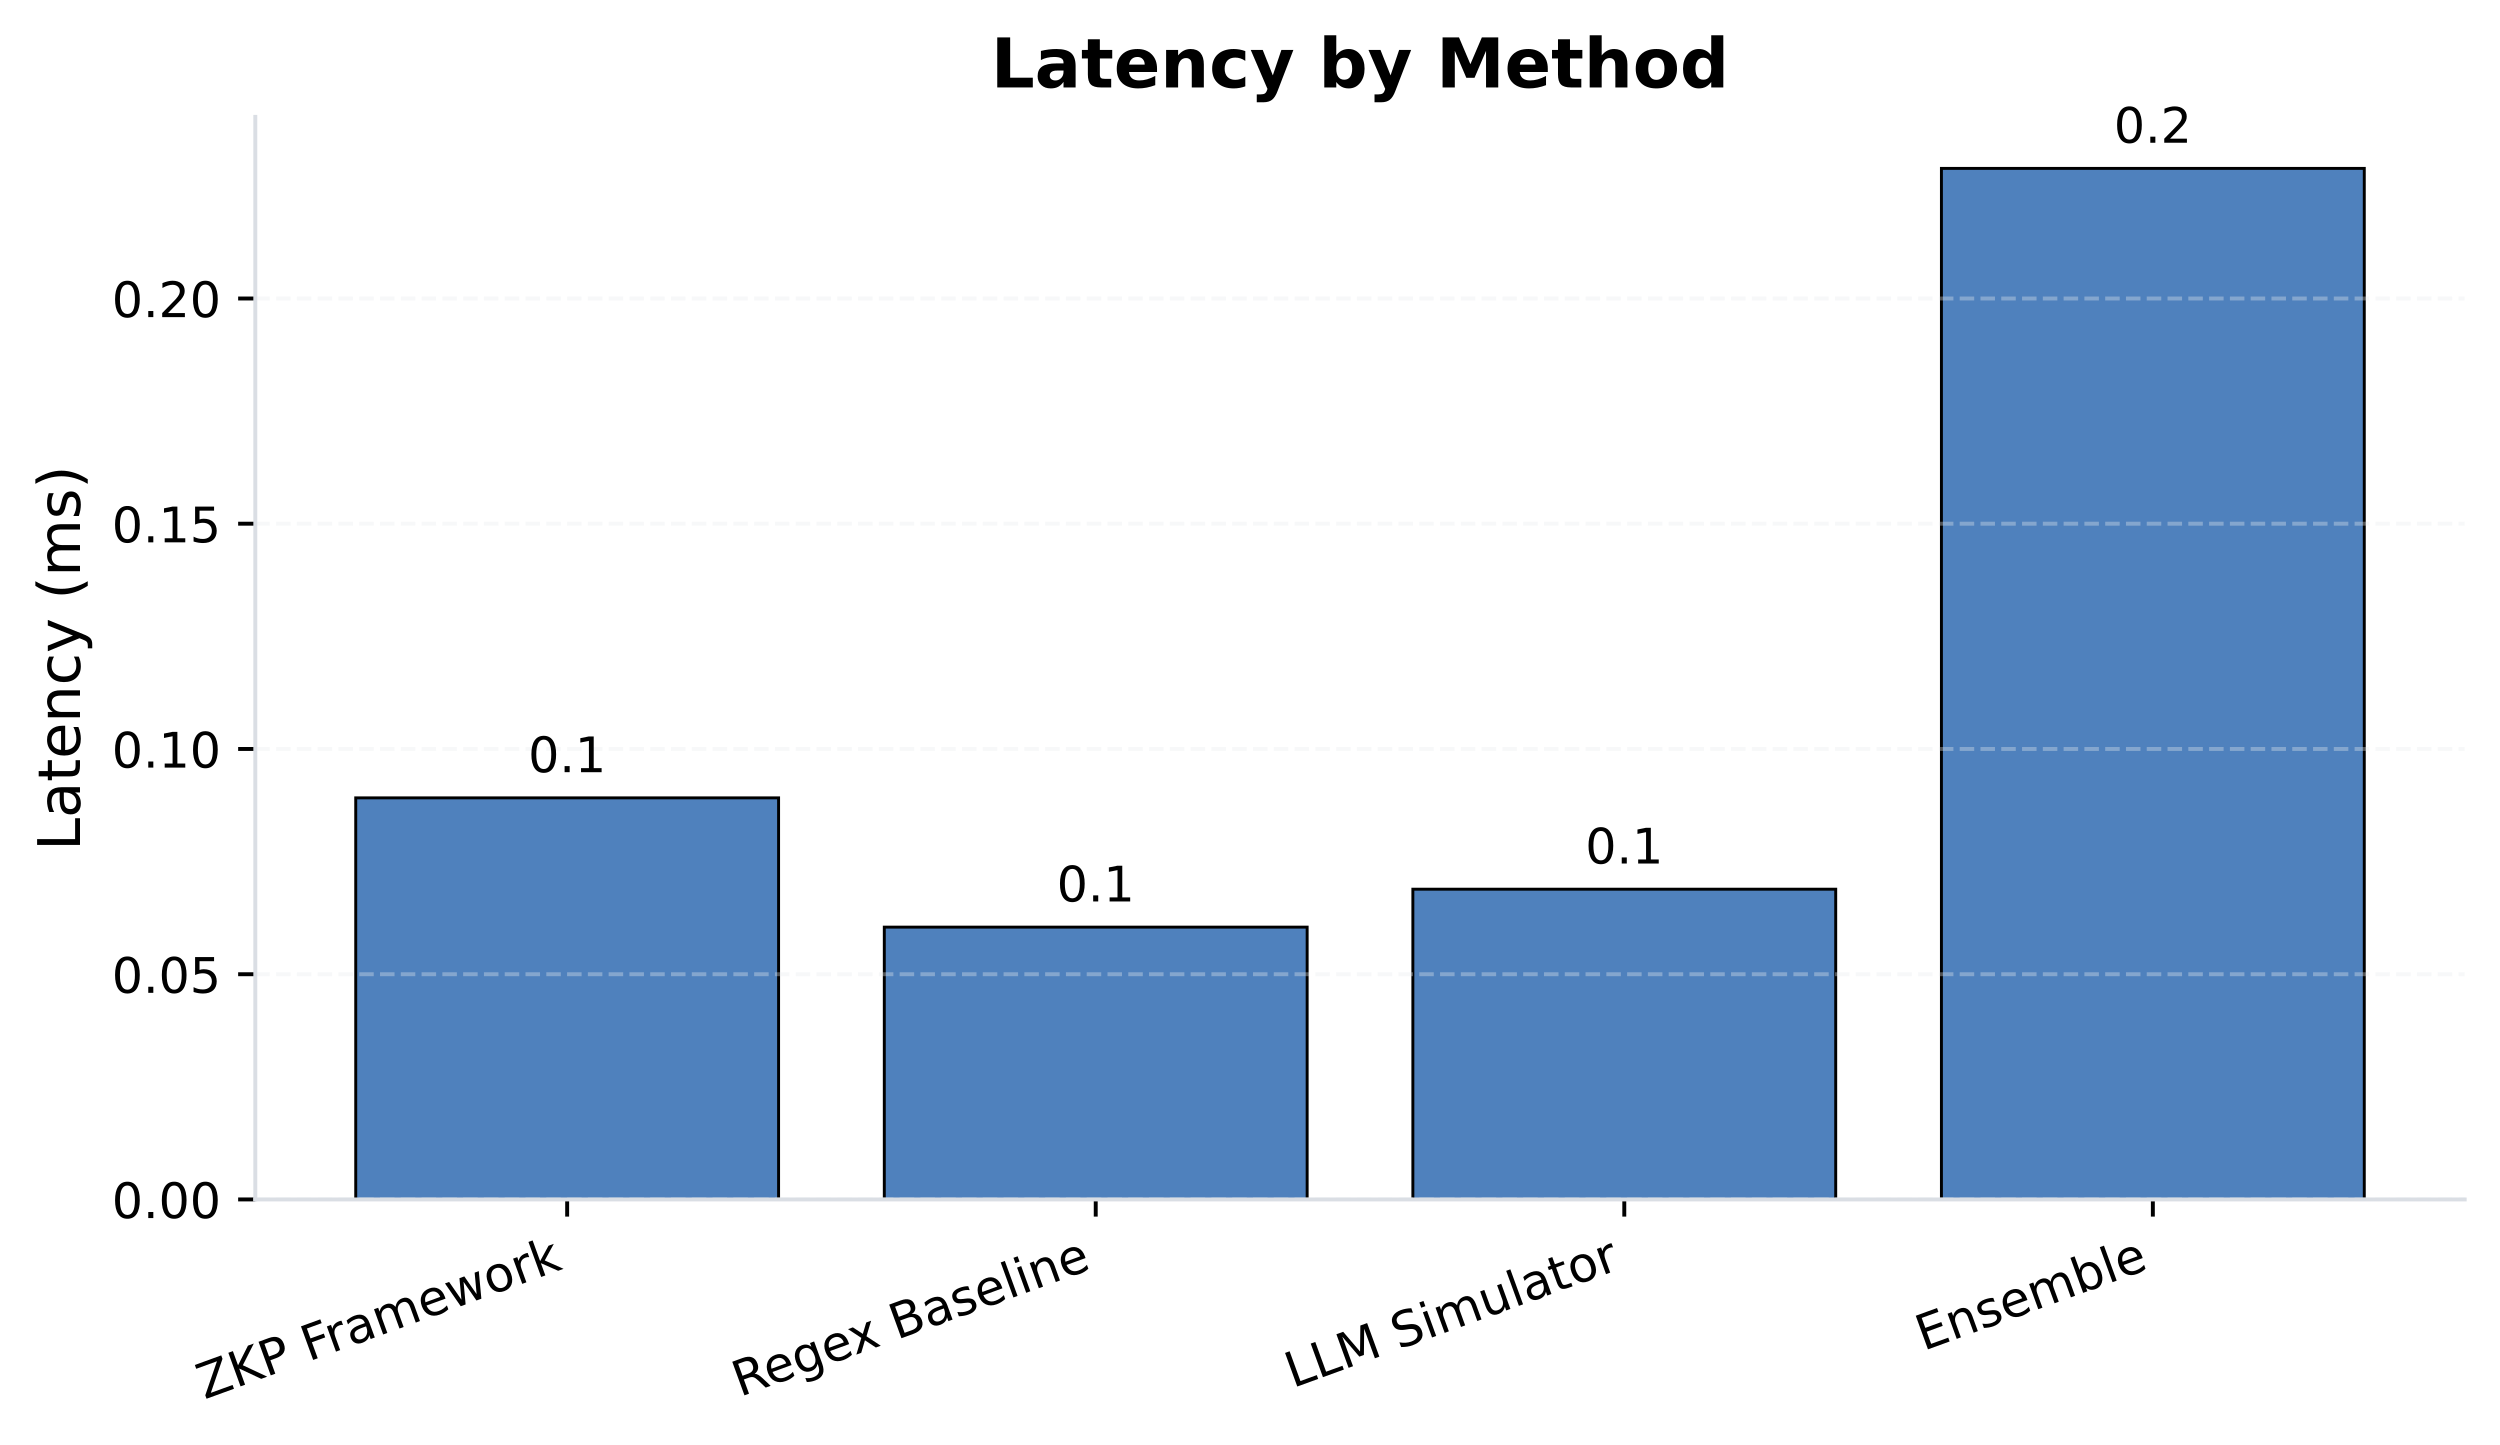
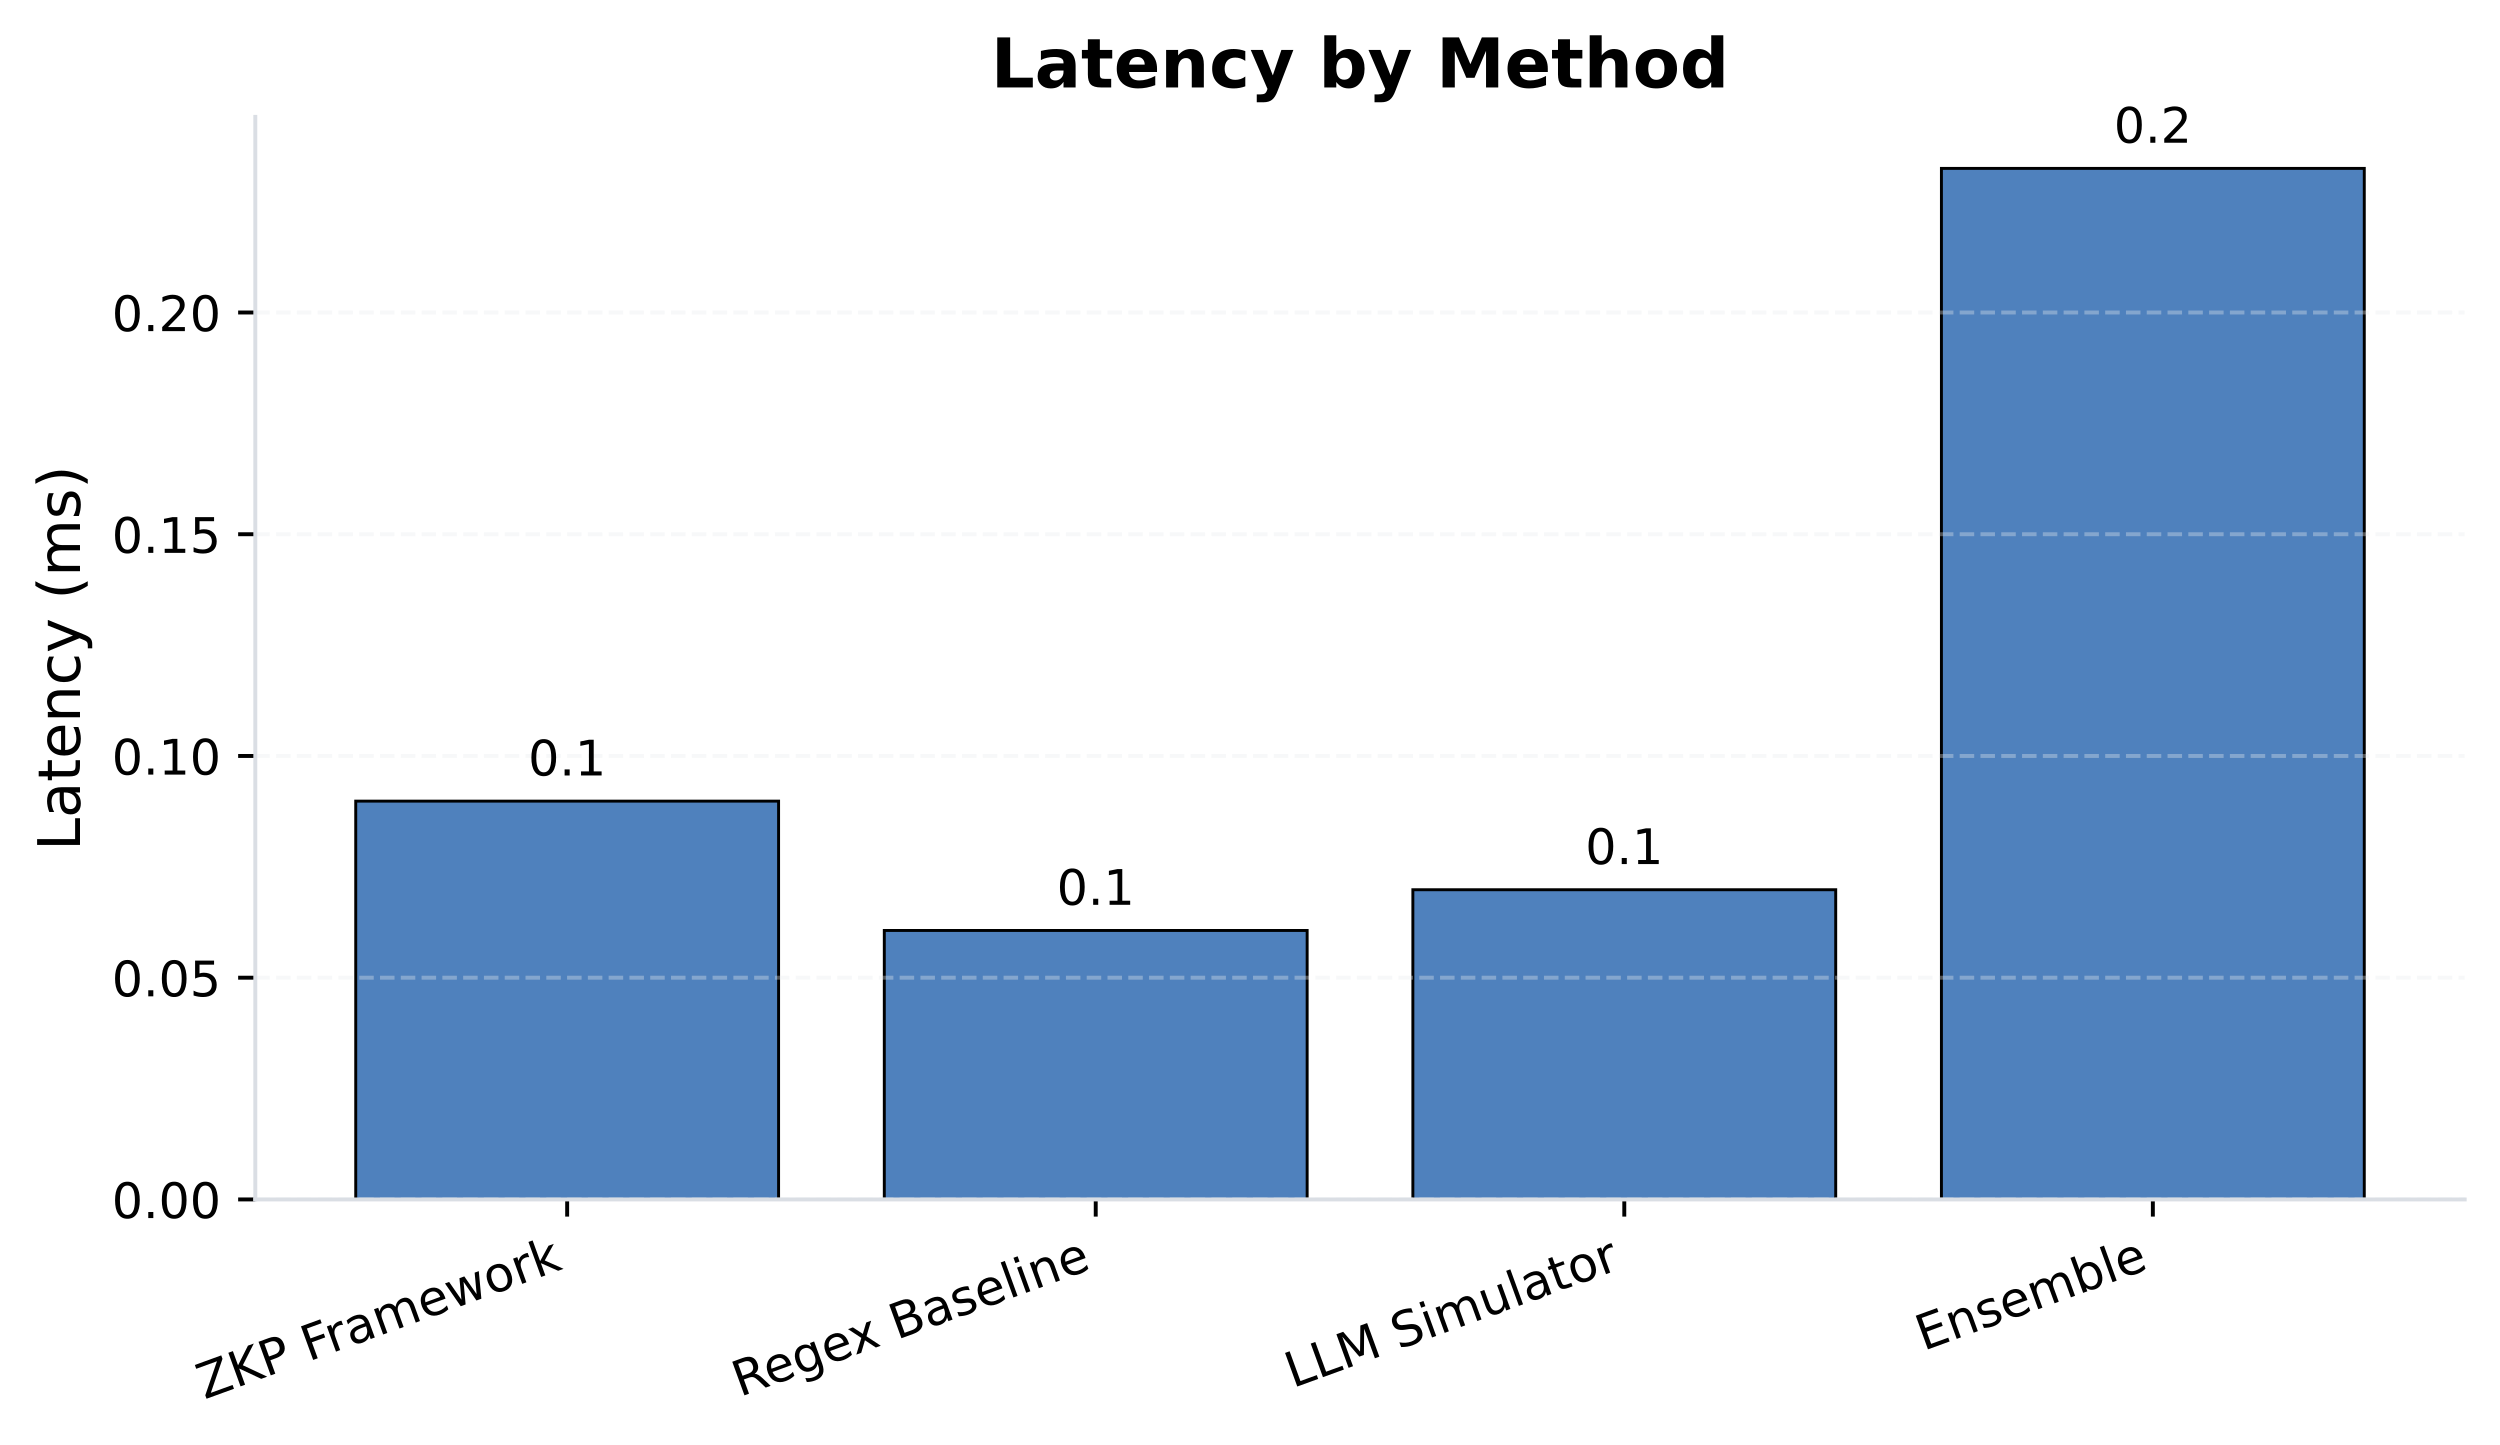
<svg xmlns="http://www.w3.org/2000/svg" xmlns:xlink="http://www.w3.org/1999/xlink" width="509.979pt" height="294.641pt" viewBox="0 0 509.979 294.641" version="1.1">
  <defs>
    <style type="text/css">*{stroke-linejoin: round; stroke-linecap: butt}</style>
  </defs>
  <g id="figure_1">
    <g id="patch_1">
      <path d="M 0 294.641  L 509.979 294.641  L 509.979 0  L 0 0  L 0 294.641  z " style="fill: none" />
    </g>
    <g id="axes_1">
      <g id="patch_2">
        <path d="M 52.079 244.678  L 502.779 244.678  L 502.779 23.838  L 52.079 23.838  L 52.079 244.678  z " style="fill: none" />
      </g>
      <g id="patch_3">
-         <path d="M 72.566 244.678  L 158.824 244.678  L 158.824 162.753  L 72.566 162.753  z " clip-path="url(#p7e632e2253)" style="fill: #4f81bd; stroke: #000000; stroke-width: 0.6; stroke-linejoin: miter" />
+         <path d="M 72.566 244.678  L 158.824 244.678  L 158.824 163.428  L 72.566 163.428  z " clip-path="url(#pdc994b77bd)" style="fill: #4f81bd; stroke: #000000; stroke-width: 0.6; stroke-linejoin: miter" />
      </g>
      <g id="patch_4">
-         <path d="M 180.389 244.678  L 266.647 244.678  L 266.647 189.123  L 180.389 189.123  z " clip-path="url(#p7e632e2253)" style="fill: #4f81bd; stroke: #000000; stroke-width: 0.6; stroke-linejoin: miter" />
+         <path d="M 180.389 244.678  L 266.647 244.678  L 266.647 189.81  L 180.389 189.81  z " clip-path="url(#pdc994b77bd)" style="fill: #4f81bd; stroke: #000000; stroke-width: 0.6; stroke-linejoin: miter" />
      </g>
      <g id="patch_5">
-         <path d="M 288.212 244.678  L 374.47 244.678  L 374.47 181.385  L 288.212 181.385  z " clip-path="url(#p7e632e2253)" style="fill: #4f81bd; stroke: #000000; stroke-width: 0.6; stroke-linejoin: miter" />
+         <path d="M 288.212 244.678  L 374.47 244.678  L 374.47 181.498  L 288.212 181.498  z " clip-path="url(#pdc994b77bd)" style="fill: #4f81bd; stroke: #000000; stroke-width: 0.6; stroke-linejoin: miter" />
      </g>
      <g id="patch_6">
-         <path d="M 396.035 244.678  L 482.293 244.678  L 482.293 34.354  L 396.035 34.354  z " clip-path="url(#p7e632e2253)" style="fill: #4f81bd; stroke: #000000; stroke-width: 0.6; stroke-linejoin: miter" />
+         <path d="M 396.035 244.678  L 482.293 244.678  L 482.293 34.354  L 396.035 34.354  z " clip-path="url(#pdc994b77bd)" style="fill: #4f81bd; stroke: #000000; stroke-width: 0.6; stroke-linejoin: miter" />
      </g>
      <g id="matplotlib.axis_1">
        <g id="xtick_1">
          <g id="line2d_1">
            <defs>
-               <path id="m38139975a9" d="M 0 0  L 0 3.5  " style="stroke: #000000; stroke-width: 0.8" />
+               <path id="m40227457b3" d="M 0 0  L 0 3.5  " style="stroke: #000000; stroke-width: 0.8" />
            </defs>
            <g>
-               <use xlink:href="#m38139975a9" x="115.695" y="244.678" style="stroke: #000000; stroke-width: 0.8" />
+               <use xlink:href="#m40227457b3" x="115.695" y="244.678" style="stroke: #000000; stroke-width: 0.8" />
            </g>
          </g>
          <g id="text_1">
            <g transform="translate(41.71257 285.4866) rotate(-20) scale(0.1 -0.1)">
              <defs>
                <path id="DejaVuSans-5a" d="M 359 4666  L 4025 4666  L 4025 4184  L 1075 531  L 4097 531  L 4097 0  L 288 0  L 288 481  L 3238 4134  L 359 4134  L 359 4666  z " transform="scale(0.015625)" />
                <path id="DejaVuSans-4b" d="M 628 4666  L 1259 4666  L 1259 2694  L 3353 4666  L 4166 4666  L 1850 2491  L 4331 0  L 3500 0  L 1259 2247  L 1259 0  L 628 0  L 628 4666  z " transform="scale(0.015625)" />
                <path id="DejaVuSans-50" d="M 1259 4147  L 1259 2394  L 2053 2394  Q 2494 2394 2734 2622  Q 2975 2850 2975 3272  Q 2975 3691 2734 3919  Q 2494 4147 2053 4147  L 1259 4147  z M 628 4666  L 2053 4666  Q 2838 4666 3239 4311  Q 3641 3956 3641 3272  Q 3641 2581 3239 2228  Q 2838 1875 2053 1875  L 1259 1875  L 1259 0  L 628 0  L 628 4666  z " transform="scale(0.015625)" />
                <path id="DejaVuSans-20" transform="scale(0.015625)" />
                <path id="DejaVuSans-46" d="M 628 4666  L 3309 4666  L 3309 4134  L 1259 4134  L 1259 2759  L 3109 2759  L 3109 2228  L 1259 2228  L 1259 0  L 628 0  L 628 4666  z " transform="scale(0.015625)" />
                <path id="DejaVuSans-72" d="M 2631 2963  Q 2534 3019 2420 3045  Q 2306 3072 2169 3072  Q 1681 3072 1420 2755  Q 1159 2438 1159 1844  L 1159 0  L 581 0  L 581 3500  L 1159 3500  L 1159 2956  Q 1341 3275 1631 3429  Q 1922 3584 2338 3584  Q 2397 3584 2469 3576  Q 2541 3569 2628 3553  L 2631 2963  z " transform="scale(0.015625)" />
                <path id="DejaVuSans-61" d="M 2194 1759  Q 1497 1759 1228 1600  Q 959 1441 959 1056  Q 959 750 1161 570  Q 1363 391 1709 391  Q 2188 391 2477 730  Q 2766 1069 2766 1631  L 2766 1759  L 2194 1759  z M 3341 1997  L 3341 0  L 2766 0  L 2766 531  Q 2569 213 2275 61  Q 1981 -91 1556 -91  Q 1019 -91 701 211  Q 384 513 384 1019  Q 384 1609 779 1909  Q 1175 2209 1959 2209  L 2766 2209  L 2766 2266  Q 2766 2663 2505 2880  Q 2244 3097 1772 3097  Q 1472 3097 1187 3025  Q 903 2953 641 2809  L 641 3341  Q 956 3463 1253 3523  Q 1550 3584 1831 3584  Q 2591 3584 2966 3190  Q 3341 2797 3341 1997  z " transform="scale(0.015625)" />
                <path id="DejaVuSans-6d" d="M 3328 2828  Q 3544 3216 3844 3400  Q 4144 3584 4550 3584  Q 5097 3584 5394 3201  Q 5691 2819 5691 2113  L 5691 0  L 5113 0  L 5113 2094  Q 5113 2597 4934 2840  Q 4756 3084 4391 3084  Q 3944 3084 3684 2787  Q 3425 2491 3425 1978  L 3425 0  L 2847 0  L 2847 2094  Q 2847 2600 2669 2842  Q 2491 3084 2119 3084  Q 1678 3084 1418 2786  Q 1159 2488 1159 1978  L 1159 0  L 581 0  L 581 3500  L 1159 3500  L 1159 2956  Q 1356 3278 1631 3431  Q 1906 3584 2284 3584  Q 2666 3584 2933 3390  Q 3200 3197 3328 2828  z " transform="scale(0.015625)" />
                <path id="DejaVuSans-65" d="M 3597 1894  L 3597 1613  L 953 1613  Q 991 1019 1311 708  Q 1631 397 2203 397  Q 2534 397 2845 478  Q 3156 559 3463 722  L 3463 178  Q 3153 47 2828 -22  Q 2503 -91 2169 -91  Q 1331 -91 842 396  Q 353 884 353 1716  Q 353 2575 817 3079  Q 1281 3584 2069 3584  Q 2775 3584 3186 3129  Q 3597 2675 3597 1894  z M 3022 2063  Q 3016 2534 2758 2815  Q 2500 3097 2075 3097  Q 1594 3097 1305 2825  Q 1016 2553 972 2059  L 3022 2063  z " transform="scale(0.015625)" />
                <path id="DejaVuSans-77" d="M 269 3500  L 844 3500  L 1563 769  L 2278 3500  L 2956 3500  L 3675 769  L 4391 3500  L 4966 3500  L 4050 0  L 3372 0  L 2619 2869  L 1863 0  L 1184 0  L 269 3500  z " transform="scale(0.015625)" />
                <path id="DejaVuSans-6f" d="M 1959 3097  Q 1497 3097 1228 2736  Q 959 2375 959 1747  Q 959 1119 1226 758  Q 1494 397 1959 397  Q 2419 397 2687 759  Q 2956 1122 2956 1747  Q 2956 2369 2687 2733  Q 2419 3097 1959 3097  z M 1959 3584  Q 2709 3584 3137 3096  Q 3566 2609 3566 1747  Q 3566 888 3137 398  Q 2709 -91 1959 -91  Q 1206 -91 779 398  Q 353 888 353 1747  Q 353 2609 779 3096  Q 1206 3584 1959 3584  z " transform="scale(0.015625)" />
                <path id="DejaVuSans-6b" d="M 581 4863  L 1159 4863  L 1159 1991  L 2875 3500  L 3609 3500  L 1753 1863  L 3688 0  L 2938 0  L 1159 1709  L 1159 0  L 581 0  L 581 4863  z " transform="scale(0.015625)" />
              </defs>
              <use xlink:href="#DejaVuSans-5a" />
              <use xlink:href="#DejaVuSans-4b" transform="translate(68.50586 0)" />
              <use xlink:href="#DejaVuSans-50" transform="translate(134.082 0)" />
              <use xlink:href="#DejaVuSans-20" transform="translate(194.3848 0)" />
              <use xlink:href="#DejaVuSans-46" transform="translate(226.1719 0)" />
              <use xlink:href="#DejaVuSans-72" transform="translate(276.4414 0)" />
              <use xlink:href="#DejaVuSans-61" transform="translate(317.5547 0)" />
              <use xlink:href="#DejaVuSans-6d" transform="translate(378.834 0)" />
              <use xlink:href="#DejaVuSans-65" transform="translate(476.2461 0)" />
              <use xlink:href="#DejaVuSans-77" transform="translate(537.7695 0)" />
              <use xlink:href="#DejaVuSans-6f" transform="translate(619.5566 0)" />
              <use xlink:href="#DejaVuSans-72" transform="translate(680.7383 0)" />
              <use xlink:href="#DejaVuSans-6b" transform="translate(721.8516 0)" />
            </g>
          </g>
        </g>
        <g id="xtick_2">
          <g id="line2d_2">
            <g>
-               <use xlink:href="#m38139975a9" x="223.518" y="244.678" style="stroke: #000000; stroke-width: 0.8" />
+               <use xlink:href="#m40227457b3" x="223.518" y="244.678" style="stroke: #000000; stroke-width: 0.8" />
            </g>
          </g>
          <g id="text_2">
            <g transform="translate(150.9451 284.9735) rotate(-20) scale(0.1 -0.1)">
              <defs>
                <path id="DejaVuSans-52" d="M 2841 2188  Q 3044 2119 3236 1894  Q 3428 1669 3622 1275  L 4263 0  L 3584 0  L 2988 1197  Q 2756 1666 2539 1819  Q 2322 1972 1947 1972  L 1259 1972  L 1259 0  L 628 0  L 628 4666  L 2053 4666  Q 2853 4666 3247 4331  Q 3641 3997 3641 3322  Q 3641 2881 3436 2590  Q 3231 2300 2841 2188  z M 1259 4147  L 1259 2491  L 2053 2491  Q 2509 2491 2742 2702  Q 2975 2913 2975 3322  Q 2975 3731 2742 3939  Q 2509 4147 2053 4147  L 1259 4147  z " transform="scale(0.015625)" />
                <path id="DejaVuSans-67" d="M 2906 1791  Q 2906 2416 2648 2759  Q 2391 3103 1925 3103  Q 1463 3103 1205 2759  Q 947 2416 947 1791  Q 947 1169 1205 825  Q 1463 481 1925 481  Q 2391 481 2648 825  Q 2906 1169 2906 1791  z M 3481 434  Q 3481 -459 3084 -895  Q 2688 -1331 1869 -1331  Q 1566 -1331 1297 -1286  Q 1028 -1241 775 -1147  L 775 -588  Q 1028 -725 1275 -790  Q 1522 -856 1778 -856  Q 2344 -856 2625 -561  Q 2906 -266 2906 331  L 2906 616  Q 2728 306 2450 153  Q 2172 0 1784 0  Q 1141 0 747 490  Q 353 981 353 1791  Q 353 2603 747 3093  Q 1141 3584 1784 3584  Q 2172 3584 2450 3431  Q 2728 3278 2906 2969  L 2906 3500  L 3481 3500  L 3481 434  z " transform="scale(0.015625)" />
                <path id="DejaVuSans-78" d="M 3513 3500  L 2247 1797  L 3578 0  L 2900 0  L 1881 1375  L 863 0  L 184 0  L 1544 1831  L 300 3500  L 978 3500  L 1906 2253  L 2834 3500  L 3513 3500  z " transform="scale(0.015625)" />
                <path id="DejaVuSans-42" d="M 1259 2228  L 1259 519  L 2272 519  Q 2781 519 3026 730  Q 3272 941 3272 1375  Q 3272 1813 3026 2020  Q 2781 2228 2272 2228  L 1259 2228  z M 1259 4147  L 1259 2741  L 2194 2741  Q 2656 2741 2882 2914  Q 3109 3088 3109 3444  Q 3109 3797 2882 3972  Q 2656 4147 2194 4147  L 1259 4147  z M 628 4666  L 2241 4666  Q 2963 4666 3353 4366  Q 3744 4066 3744 3513  Q 3744 3084 3544 2831  Q 3344 2578 2956 2516  Q 3422 2416 3680 2098  Q 3938 1781 3938 1306  Q 3938 681 3513 340  Q 3088 0 2303 0  L 628 0  L 628 4666  z " transform="scale(0.015625)" />
                <path id="DejaVuSans-73" d="M 2834 3397  L 2834 2853  Q 2591 2978 2328 3040  Q 2066 3103 1784 3103  Q 1356 3103 1142 2972  Q 928 2841 928 2578  Q 928 2378 1081 2264  Q 1234 2150 1697 2047  L 1894 2003  Q 2506 1872 2764 1633  Q 3022 1394 3022 966  Q 3022 478 2636 193  Q 2250 -91 1575 -91  Q 1294 -91 989 -36  Q 684 19 347 128  L 347 722  Q 666 556 975 473  Q 1284 391 1588 391  Q 1994 391 2212 530  Q 2431 669 2431 922  Q 2431 1156 2273 1281  Q 2116 1406 1581 1522  L 1381 1569  Q 847 1681 609 1914  Q 372 2147 372 2553  Q 372 3047 722 3315  Q 1072 3584 1716 3584  Q 2034 3584 2315 3537  Q 2597 3491 2834 3397  z " transform="scale(0.015625)" />
                <path id="DejaVuSans-6c" d="M 603 4863  L 1178 4863  L 1178 0  L 603 0  L 603 4863  z " transform="scale(0.015625)" />
                <path id="DejaVuSans-69" d="M 603 3500  L 1178 3500  L 1178 0  L 603 0  L 603 3500  z M 603 4863  L 1178 4863  L 1178 4134  L 603 4134  L 603 4863  z " transform="scale(0.015625)" />
                <path id="DejaVuSans-6e" d="M 3513 2113  L 3513 0  L 2938 0  L 2938 2094  Q 2938 2591 2744 2837  Q 2550 3084 2163 3084  Q 1697 3084 1428 2787  Q 1159 2491 1159 1978  L 1159 0  L 581 0  L 581 3500  L 1159 3500  L 1159 2956  Q 1366 3272 1645 3428  Q 1925 3584 2291 3584  Q 2894 3584 3203 3211  Q 3513 2838 3513 2113  z " transform="scale(0.015625)" />
              </defs>
              <use xlink:href="#DejaVuSans-52" />
              <use xlink:href="#DejaVuSans-65" transform="translate(64.98242 0)" />
              <use xlink:href="#DejaVuSans-67" transform="translate(126.5059 0)" />
              <use xlink:href="#DejaVuSans-65" transform="translate(189.9824 0)" />
              <use xlink:href="#DejaVuSans-78" transform="translate(249.7559 0)" />
              <use xlink:href="#DejaVuSans-20" transform="translate(308.9355 0)" />
              <use xlink:href="#DejaVuSans-42" transform="translate(340.7227 0)" />
              <use xlink:href="#DejaVuSans-61" transform="translate(409.3262 0)" />
              <use xlink:href="#DejaVuSans-73" transform="translate(470.6055 0)" />
              <use xlink:href="#DejaVuSans-65" transform="translate(522.7051 0)" />
              <use xlink:href="#DejaVuSans-6c" transform="translate(584.2285 0)" />
              <use xlink:href="#DejaVuSans-69" transform="translate(612.0117 0)" />
              <use xlink:href="#DejaVuSans-6e" transform="translate(639.7949 0)" />
              <use xlink:href="#DejaVuSans-65" transform="translate(703.1738 0)" />
            </g>
          </g>
        </g>
        <g id="xtick_3">
          <g id="line2d_3">
            <g>
-               <use xlink:href="#m38139975a9" x="331.341" y="244.678" style="stroke: #000000; stroke-width: 0.8" />
+               <use xlink:href="#m40227457b3" x="331.341" y="244.678" style="stroke: #000000; stroke-width: 0.8" />
            </g>
          </g>
          <g id="text_3">
            <g transform="translate(263.7132 283.1737) rotate(-20) scale(0.1 -0.1)">
              <defs>
                <path id="DejaVuSans-4c" d="M 628 4666  L 1259 4666  L 1259 531  L 3531 531  L 3531 0  L 628 0  L 628 4666  z " transform="scale(0.015625)" />
                <path id="DejaVuSans-4d" d="M 628 4666  L 1569 4666  L 2759 1491  L 3956 4666  L 4897 4666  L 4897 0  L 4281 0  L 4281 4097  L 3078 897  L 2444 897  L 1241 4097  L 1241 0  L 628 0  L 628 4666  z " transform="scale(0.015625)" />
                <path id="DejaVuSans-53" d="M 3425 4513  L 3425 3897  Q 3066 4069 2747 4153  Q 2428 4238 2131 4238  Q 1616 4238 1336 4038  Q 1056 3838 1056 3469  Q 1056 3159 1242 3001  Q 1428 2844 1947 2747  L 2328 2669  Q 3034 2534 3370 2195  Q 3706 1856 3706 1288  Q 3706 609 3251 259  Q 2797 -91 1919 -91  Q 1588 -91 1214 -16  Q 841 59 441 206  L 441 856  Q 825 641 1194 531  Q 1563 422 1919 422  Q 2459 422 2753 634  Q 3047 847 3047 1241  Q 3047 1584 2836 1778  Q 2625 1972 2144 2069  L 1759 2144  Q 1053 2284 737 2584  Q 422 2884 422 3419  Q 422 4038 858 4394  Q 1294 4750 2059 4750  Q 2388 4750 2728 4690  Q 3069 4631 3425 4513  z " transform="scale(0.015625)" />
                <path id="DejaVuSans-75" d="M 544 1381  L 544 3500  L 1119 3500  L 1119 1403  Q 1119 906 1312 657  Q 1506 409 1894 409  Q 2359 409 2629 706  Q 2900 1003 2900 1516  L 2900 3500  L 3475 3500  L 3475 0  L 2900 0  L 2900 538  Q 2691 219 2414 64  Q 2138 -91 1772 -91  Q 1169 -91 856 284  Q 544 659 544 1381  z M 1991 3584  L 1991 3584  z " transform="scale(0.015625)" />
                <path id="DejaVuSans-74" d="M 1172 4494  L 1172 3500  L 2356 3500  L 2356 3053  L 1172 3053  L 1172 1153  Q 1172 725 1289 603  Q 1406 481 1766 481  L 2356 481  L 2356 0  L 1766 0  Q 1100 0 847 248  Q 594 497 594 1153  L 594 3053  L 172 3053  L 172 3500  L 594 3500  L 594 4494  L 1172 4494  z " transform="scale(0.015625)" />
              </defs>
              <use xlink:href="#DejaVuSans-4c" />
              <use xlink:href="#DejaVuSans-4c" transform="translate(55.71289 0)" />
              <use xlink:href="#DejaVuSans-4d" transform="translate(111.4258 0)" />
              <use xlink:href="#DejaVuSans-20" transform="translate(197.7051 0)" />
              <use xlink:href="#DejaVuSans-53" transform="translate(229.4922 0)" />
              <use xlink:href="#DejaVuSans-69" transform="translate(292.9688 0)" />
              <use xlink:href="#DejaVuSans-6d" transform="translate(320.752 0)" />
              <use xlink:href="#DejaVuSans-75" transform="translate(418.1641 0)" />
              <use xlink:href="#DejaVuSans-6c" transform="translate(481.543 0)" />
              <use xlink:href="#DejaVuSans-61" transform="translate(509.3262 0)" />
              <use xlink:href="#DejaVuSans-74" transform="translate(570.6055 0)" />
              <use xlink:href="#DejaVuSans-6f" transform="translate(609.8145 0)" />
              <use xlink:href="#DejaVuSans-72" transform="translate(670.9961 0)" />
            </g>
          </g>
        </g>
        <g id="xtick_4">
          <g id="line2d_4">
            <g>
-               <use xlink:href="#m38139975a9" x="439.164" y="244.678" style="stroke: #000000; stroke-width: 0.8" />
+               <use xlink:href="#m40227457b3" x="439.164" y="244.678" style="stroke: #000000; stroke-width: 0.8" />
            </g>
          </g>
          <g id="text_4">
            <g transform="translate(392.3709 275.5904) rotate(-20) scale(0.1 -0.1)">
              <defs>
                <path id="DejaVuSans-45" d="M 628 4666  L 3578 4666  L 3578 4134  L 1259 4134  L 1259 2753  L 3481 2753  L 3481 2222  L 1259 2222  L 1259 531  L 3634 531  L 3634 0  L 628 0  L 628 4666  z " transform="scale(0.015625)" />
                <path id="DejaVuSans-62" d="M 3116 1747  Q 3116 2381 2855 2742  Q 2594 3103 2138 3103  Q 1681 3103 1420 2742  Q 1159 2381 1159 1747  Q 1159 1113 1420 752  Q 1681 391 2138 391  Q 2594 391 2855 752  Q 3116 1113 3116 1747  z M 1159 2969  Q 1341 3281 1617 3432  Q 1894 3584 2278 3584  Q 2916 3584 3314 3078  Q 3713 2572 3713 1747  Q 3713 922 3314 415  Q 2916 -91 2278 -91  Q 1894 -91 1617 61  Q 1341 213 1159 525  L 1159 0  L 581 0  L 581 4863  L 1159 4863  L 1159 2969  z " transform="scale(0.015625)" />
              </defs>
              <use xlink:href="#DejaVuSans-45" />
              <use xlink:href="#DejaVuSans-6e" transform="translate(63.18359 0)" />
              <use xlink:href="#DejaVuSans-73" transform="translate(126.5625 0)" />
              <use xlink:href="#DejaVuSans-65" transform="translate(178.6621 0)" />
              <use xlink:href="#DejaVuSans-6d" transform="translate(240.1855 0)" />
              <use xlink:href="#DejaVuSans-62" transform="translate(337.5977 0)" />
              <use xlink:href="#DejaVuSans-6c" transform="translate(401.0742 0)" />
              <use xlink:href="#DejaVuSans-65" transform="translate(428.8574 0)" />
            </g>
          </g>
        </g>
      </g>
      <g id="matplotlib.axis_2">
        <g id="ytick_1">
          <g id="line2d_5">
-             <path d="M 52.079 244.678  L 502.779 244.678  " clip-path="url(#p7e632e2253)" style="fill: none; stroke-dasharray: 2.96,1.28; stroke-dashoffset: 0; stroke: #e9ecef; stroke-opacity: 0.35; stroke-width: 0.8" />
+             <path d="M 52.079 244.678  L 502.779 244.678  " clip-path="url(#pdc994b77bd)" style="fill: none; stroke-dasharray: 2.96,1.28; stroke-dashoffset: 0; stroke: #e9ecef; stroke-opacity: 0.35; stroke-width: 0.8" />
          </g>
          <g id="line2d_6">
            <defs>
-               <path id="m09e211db2e" d="M 0 0  L -3.5 0  " style="stroke: #000000; stroke-width: 0.8" />
+               <path id="m7fb66b451b" d="M 0 0  L -3.5 0  " style="stroke: #000000; stroke-width: 0.8" />
            </defs>
            <g>
-               <use xlink:href="#m09e211db2e" x="52.079" y="244.678" style="stroke: #000000; stroke-width: 0.8" />
+               <use xlink:href="#m7fb66b451b" x="52.079" y="244.678" style="stroke: #000000; stroke-width: 0.8" />
            </g>
          </g>
          <g id="text_5">
            <g transform="translate(22.81375 248.4771) scale(0.1 -0.1)">
              <defs>
                <path id="DejaVuSans-30" d="M 2034 4250  Q 1547 4250 1301 3770  Q 1056 3291 1056 2328  Q 1056 1369 1301 889  Q 1547 409 2034 409  Q 2525 409 2770 889  Q 3016 1369 3016 2328  Q 3016 3291 2770 3770  Q 2525 4250 2034 4250  z M 2034 4750  Q 2819 4750 3233 4129  Q 3647 3509 3647 2328  Q 3647 1150 3233 529  Q 2819 -91 2034 -91  Q 1250 -91 836 529  Q 422 1150 422 2328  Q 422 3509 836 4129  Q 1250 4750 2034 4750  z " transform="scale(0.015625)" />
                <path id="DejaVuSans-2e" d="M 684 794  L 1344 794  L 1344 0  L 684 0  L 684 794  z " transform="scale(0.015625)" />
              </defs>
              <use xlink:href="#DejaVuSans-30" />
              <use xlink:href="#DejaVuSans-2e" transform="translate(63.62305 0)" />
              <use xlink:href="#DejaVuSans-30" transform="translate(95.41016 0)" />
              <use xlink:href="#DejaVuSans-30" transform="translate(159.0332 0)" />
            </g>
          </g>
        </g>
        <g id="ytick_2">
          <g id="line2d_7">
-             <path d="M 52.079 198.73  L 502.779 198.73  " clip-path="url(#p7e632e2253)" style="fill: none; stroke-dasharray: 2.96,1.28; stroke-dashoffset: 0; stroke: #e9ecef; stroke-opacity: 0.35; stroke-width: 0.8" />
+             <path d="M 52.079 199.445  L 502.779 199.445  " clip-path="url(#pdc994b77bd)" style="fill: none; stroke-dasharray: 2.96,1.28; stroke-dashoffset: 0; stroke: #e9ecef; stroke-opacity: 0.35; stroke-width: 0.8" />
          </g>
          <g id="line2d_8">
            <g>
-               <use xlink:href="#m09e211db2e" x="52.079" y="198.73" style="stroke: #000000; stroke-width: 0.8" />
+               <use xlink:href="#m7fb66b451b" x="52.079" y="199.445" style="stroke: #000000; stroke-width: 0.8" />
            </g>
          </g>
          <g id="text_6">
-             <g transform="translate(22.81375 202.5297) scale(0.1 -0.1)">
+             <g transform="translate(22.81375 203.2445) scale(0.1 -0.1)">
              <defs>
                <path id="DejaVuSans-35" d="M 691 4666  L 3169 4666  L 3169 4134  L 1269 4134  L 1269 2991  Q 1406 3038 1543 3061  Q 1681 3084 1819 3084  Q 2600 3084 3056 2656  Q 3513 2228 3513 1497  Q 3513 744 3044 326  Q 2575 -91 1722 -91  Q 1428 -91 1123 -41  Q 819 9 494 109  L 494 744  Q 775 591 1075 516  Q 1375 441 1709 441  Q 2250 441 2565 725  Q 2881 1009 2881 1497  Q 2881 1984 2565 2268  Q 2250 2553 1709 2553  Q 1456 2553 1204 2497  Q 953 2441 691 2322  L 691 4666  z " transform="scale(0.015625)" />
              </defs>
              <use xlink:href="#DejaVuSans-30" />
              <use xlink:href="#DejaVuSans-2e" transform="translate(63.62305 0)" />
              <use xlink:href="#DejaVuSans-30" transform="translate(95.41016 0)" />
              <use xlink:href="#DejaVuSans-35" transform="translate(159.0332 0)" />
            </g>
          </g>
        </g>
        <g id="ytick_3">
          <g id="line2d_9">
-             <path d="M 52.079 152.783  L 502.779 152.783  " clip-path="url(#p7e632e2253)" style="fill: none; stroke-dasharray: 2.96,1.28; stroke-dashoffset: 0; stroke: #e9ecef; stroke-opacity: 0.35; stroke-width: 0.8" />
+             <path d="M 52.079 154.213  L 502.779 154.213  " clip-path="url(#pdc994b77bd)" style="fill: none; stroke-dasharray: 2.96,1.28; stroke-dashoffset: 0; stroke: #e9ecef; stroke-opacity: 0.35; stroke-width: 0.8" />
          </g>
          <g id="line2d_10">
            <g>
-               <use xlink:href="#m09e211db2e" x="52.079" y="152.783" style="stroke: #000000; stroke-width: 0.8" />
+               <use xlink:href="#m7fb66b451b" x="52.079" y="154.213" style="stroke: #000000; stroke-width: 0.8" />
            </g>
          </g>
          <g id="text_7">
-             <g transform="translate(22.81375 156.5822) scale(0.1 -0.1)">
+             <g transform="translate(22.81375 158.012) scale(0.1 -0.1)">
              <defs>
                <path id="DejaVuSans-31" d="M 794 531  L 1825 531  L 1825 4091  L 703 3866  L 703 4441  L 1819 4666  L 2450 4666  L 2450 531  L 3481 531  L 3481 0  L 794 0  L 794 531  z " transform="scale(0.015625)" />
              </defs>
              <use xlink:href="#DejaVuSans-30" />
              <use xlink:href="#DejaVuSans-2e" transform="translate(63.62305 0)" />
              <use xlink:href="#DejaVuSans-31" transform="translate(95.41016 0)" />
              <use xlink:href="#DejaVuSans-30" transform="translate(159.0332 0)" />
            </g>
          </g>
        </g>
        <g id="ytick_4">
          <g id="line2d_11">
-             <path d="M 52.079 106.836  L 502.779 106.836  " clip-path="url(#p7e632e2253)" style="fill: none; stroke-dasharray: 2.96,1.28; stroke-dashoffset: 0; stroke: #e9ecef; stroke-opacity: 0.35; stroke-width: 0.8" />
+             <path d="M 52.079 108.98  L 502.779 108.98  " clip-path="url(#pdc994b77bd)" style="fill: none; stroke-dasharray: 2.96,1.28; stroke-dashoffset: 0; stroke: #e9ecef; stroke-opacity: 0.35; stroke-width: 0.8" />
          </g>
          <g id="line2d_12">
            <g>
-               <use xlink:href="#m09e211db2e" x="52.079" y="106.836" style="stroke: #000000; stroke-width: 0.8" />
+               <use xlink:href="#m7fb66b451b" x="52.079" y="108.98" style="stroke: #000000; stroke-width: 0.8" />
            </g>
          </g>
          <g id="text_8">
-             <g transform="translate(22.81375 110.6348) scale(0.1 -0.1)">
+             <g transform="translate(22.81375 112.7794) scale(0.1 -0.1)">
              <use xlink:href="#DejaVuSans-30" />
              <use xlink:href="#DejaVuSans-2e" transform="translate(63.62305 0)" />
              <use xlink:href="#DejaVuSans-31" transform="translate(95.41016 0)" />
              <use xlink:href="#DejaVuSans-35" transform="translate(159.0332 0)" />
            </g>
          </g>
        </g>
        <g id="ytick_5">
          <g id="line2d_13">
-             <path d="M 52.079 60.888  L 502.779 60.888  " clip-path="url(#p7e632e2253)" style="fill: none; stroke-dasharray: 2.96,1.28; stroke-dashoffset: 0; stroke: #e9ecef; stroke-opacity: 0.35; stroke-width: 0.8" />
+             <path d="M 52.079 63.748  L 502.779 63.748  " clip-path="url(#pdc994b77bd)" style="fill: none; stroke-dasharray: 2.96,1.28; stroke-dashoffset: 0; stroke: #e9ecef; stroke-opacity: 0.35; stroke-width: 0.8" />
          </g>
          <g id="line2d_14">
            <g>
-               <use xlink:href="#m09e211db2e" x="52.079" y="60.888" style="stroke: #000000; stroke-width: 0.8" />
+               <use xlink:href="#m7fb66b451b" x="52.079" y="63.748" style="stroke: #000000; stroke-width: 0.8" />
            </g>
          </g>
          <g id="text_9">
-             <g transform="translate(22.81375 64.68732) scale(0.1 -0.1)">
+             <g transform="translate(22.81375 67.54683) scale(0.1 -0.1)">
              <defs>
                <path id="DejaVuSans-32" d="M 1228 531  L 3431 531  L 3431 0  L 469 0  L 469 531  Q 828 903 1448 1529  Q 2069 2156 2228 2338  Q 2531 2678 2651 2914  Q 2772 3150 2772 3378  Q 2772 3750 2511 3984  Q 2250 4219 1831 4219  Q 1534 4219 1204 4116  Q 875 4013 500 3803  L 500 4441  Q 881 4594 1212 4672  Q 1544 4750 1819 4750  Q 2544 4750 2975 4387  Q 3406 4025 3406 3419  Q 3406 3131 3298 2873  Q 3191 2616 2906 2266  Q 2828 2175 2409 1742  Q 1991 1309 1228 531  z " transform="scale(0.015625)" />
              </defs>
              <use xlink:href="#DejaVuSans-30" />
              <use xlink:href="#DejaVuSans-2e" transform="translate(63.62305 0)" />
              <use xlink:href="#DejaVuSans-32" transform="translate(95.41016 0)" />
              <use xlink:href="#DejaVuSans-30" transform="translate(159.0332 0)" />
            </g>
          </g>
        </g>
        <g id="text_10">
          <g transform="translate(16.31812 173.5335) rotate(-90) scale(0.12 -0.12)">
            <defs>
              <path id="DejaVuSans-63" d="M 3122 3366  L 3122 2828  Q 2878 2963 2633 3030  Q 2388 3097 2138 3097  Q 1578 3097 1268 2742  Q 959 2388 959 1747  Q 959 1106 1268 751  Q 1578 397 2138 397  Q 2388 397 2633 464  Q 2878 531 3122 666  L 3122 134  Q 2881 22 2623 -34  Q 2366 -91 2075 -91  Q 1284 -91 818 406  Q 353 903 353 1747  Q 353 2603 823 3093  Q 1294 3584 2113 3584  Q 2378 3584 2631 3529  Q 2884 3475 3122 3366  z " transform="scale(0.015625)" />
              <path id="DejaVuSans-79" d="M 2059 -325  Q 1816 -950 1584 -1140  Q 1353 -1331 966 -1331  L 506 -1331  L 506 -850  L 844 -850  Q 1081 -850 1212 -737  Q 1344 -625 1503 -206  L 1606 56  L 191 3500  L 800 3500  L 1894 763  L 2988 3500  L 3597 3500  L 2059 -325  z " transform="scale(0.015625)" />
              <path id="DejaVuSans-28" d="M 1984 4856  Q 1566 4138 1362 3434  Q 1159 2731 1159 2009  Q 1159 1288 1364 580  Q 1569 -128 1984 -844  L 1484 -844  Q 1016 -109 783 600  Q 550 1309 550 2009  Q 550 2706 781 3412  Q 1013 4119 1484 4856  L 1984 4856  z " transform="scale(0.015625)" />
              <path id="DejaVuSans-29" d="M 513 4856  L 1013 4856  Q 1481 4119 1714 3412  Q 1947 2706 1947 2009  Q 1947 1309 1714 600  Q 1481 -109 1013 -844  L 513 -844  Q 928 -128 1133 580  Q 1338 1288 1338 2009  Q 1338 2731 1133 3434  Q 928 4138 513 4856  z " transform="scale(0.015625)" />
            </defs>
            <use xlink:href="#DejaVuSans-4c" />
            <use xlink:href="#DejaVuSans-61" transform="translate(55.71289 0)" />
            <use xlink:href="#DejaVuSans-74" transform="translate(116.9922 0)" />
            <use xlink:href="#DejaVuSans-65" transform="translate(156.2012 0)" />
            <use xlink:href="#DejaVuSans-6e" transform="translate(217.7246 0)" />
            <use xlink:href="#DejaVuSans-63" transform="translate(281.1035 0)" />
            <use xlink:href="#DejaVuSans-79" transform="translate(336.084 0)" />
            <use xlink:href="#DejaVuSans-20" transform="translate(395.2637 0)" />
            <use xlink:href="#DejaVuSans-28" transform="translate(427.0508 0)" />
            <use xlink:href="#DejaVuSans-6d" transform="translate(466.0645 0)" />
            <use xlink:href="#DejaVuSans-73" transform="translate(563.4766 0)" />
            <use xlink:href="#DejaVuSans-29" transform="translate(615.5762 0)" />
          </g>
        </g>
      </g>
      <g id="patch_7">
        <path d="M 52.079 244.678  L 52.079 23.838  " style="fill: none; stroke: #dadee4; stroke-width: 0.8; stroke-linejoin: miter; stroke-linecap: square" />
      </g>
      <g id="patch_8">
        <path d="M 52.079 244.678  L 502.779 244.678  " style="fill: none; stroke: #dadee4; stroke-width: 0.8; stroke-linejoin: miter; stroke-linecap: square" />
      </g>
      <g id="text_11">
-         <g transform="translate(107.7434 157.5183) scale(0.1 -0.1)">
+         <g transform="translate(107.7434 158.1934) scale(0.1 -0.1)">
          <use xlink:href="#DejaVuSans-30" />
          <use xlink:href="#DejaVuSans-2e" transform="translate(63.62305 0)" />
          <use xlink:href="#DejaVuSans-31" transform="translate(95.41016 0)" />
        </g>
      </g>
      <g id="text_12">
-         <g transform="translate(215.5663 183.8886) scale(0.1 -0.1)">
+         <g transform="translate(215.5663 184.5756) scale(0.1 -0.1)">
          <use xlink:href="#DejaVuSans-30" />
          <use xlink:href="#DejaVuSans-2e" transform="translate(63.62305 0)" />
          <use xlink:href="#DejaVuSans-31" transform="translate(95.41016 0)" />
        </g>
      </g>
      <g id="text_13">
-         <g transform="translate(323.3893 176.15) scale(0.1 -0.1)">
+         <g transform="translate(323.3893 176.263) scale(0.1 -0.1)">
          <use xlink:href="#DejaVuSans-30" />
          <use xlink:href="#DejaVuSans-2e" transform="translate(63.62305 0)" />
          <use xlink:href="#DejaVuSans-31" transform="translate(95.41016 0)" />
        </g>
      </g>
      <g id="text_14">
        <g transform="translate(431.2123 29.11946) scale(0.1 -0.1)">
          <use xlink:href="#DejaVuSans-30" />
          <use xlink:href="#DejaVuSans-2e" transform="translate(63.62305 0)" />
          <use xlink:href="#DejaVuSans-32" transform="translate(95.41016 0)" />
        </g>
      </g>
      <g id="text_15">
        <g transform="translate(202.1455 17.83781) scale(0.14 -0.14)">
          <defs>
            <path id="DejaVuSans-Bold-4c" d="M 588 4666  L 1791 4666  L 1791 909  L 3903 909  L 3903 0  L 588 0  L 588 4666  z " transform="scale(0.015625)" />
            <path id="DejaVuSans-Bold-61" d="M 2106 1575  Q 1756 1575 1579 1456  Q 1403 1338 1403 1106  Q 1403 894 1545 773  Q 1688 653 1941 653  Q 2256 653 2472 879  Q 2688 1106 2688 1447  L 2688 1575  L 2106 1575  z M 3816 1997  L 3816 0  L 2688 0  L 2688 519  Q 2463 200 2181 54  Q 1900 -91 1497 -91  Q 953 -91 614 226  Q 275 544 275 1050  Q 275 1666 698 1953  Q 1122 2241 2028 2241  L 2688 2241  L 2688 2328  Q 2688 2594 2478 2717  Q 2269 2841 1825 2841  Q 1466 2841 1156 2769  Q 847 2697 581 2553  L 581 3406  Q 941 3494 1303 3539  Q 1666 3584 2028 3584  Q 2975 3584 3395 3211  Q 3816 2838 3816 1997  z " transform="scale(0.015625)" />
            <path id="DejaVuSans-Bold-74" d="M 1759 4494  L 1759 3500  L 2913 3500  L 2913 2700  L 1759 2700  L 1759 1216  Q 1759 972 1856 886  Q 1953 800 2241 800  L 2816 800  L 2816 0  L 1856 0  Q 1194 0 917 276  Q 641 553 641 1216  L 641 2700  L 84 2700  L 84 3500  L 641 3500  L 641 4494  L 1759 4494  z " transform="scale(0.015625)" />
            <path id="DejaVuSans-Bold-65" d="M 4031 1759  L 4031 1441  L 1416 1441  Q 1456 1047 1700 850  Q 1944 653 2381 653  Q 2734 653 3104 758  Q 3475 863 3866 1075  L 3866 213  Q 3469 63 3072 -14  Q 2675 -91 2278 -91  Q 1328 -91 801 392  Q 275 875 275 1747  Q 275 2603 792 3093  Q 1309 3584 2216 3584  Q 3041 3584 3536 3087  Q 4031 2591 4031 1759  z M 2881 2131  Q 2881 2450 2695 2645  Q 2509 2841 2209 2841  Q 1884 2841 1681 2658  Q 1478 2475 1428 2131  L 2881 2131  z " transform="scale(0.015625)" />
            <path id="DejaVuSans-Bold-6e" d="M 4056 2131  L 4056 0  L 2931 0  L 2931 347  L 2931 1631  Q 2931 2084 2911 2256  Q 2891 2428 2841 2509  Q 2775 2619 2662 2680  Q 2550 2741 2406 2741  Q 2056 2741 1856 2470  Q 1656 2200 1656 1722  L 1656 0  L 538 0  L 538 3500  L 1656 3500  L 1656 2988  Q 1909 3294 2193 3439  Q 2478 3584 2822 3584  Q 3428 3584 3742 3212  Q 4056 2841 4056 2131  z " transform="scale(0.015625)" />
            <path id="DejaVuSans-Bold-63" d="M 3366 3391  L 3366 2478  Q 3138 2634 2908 2709  Q 2678 2784 2431 2784  Q 1963 2784 1702 2511  Q 1441 2238 1441 1747  Q 1441 1256 1702 982  Q 1963 709 2431 709  Q 2694 709 2930 787  Q 3166 866 3366 1019  L 3366 103  Q 3103 6 2833 -42  Q 2563 -91 2291 -91  Q 1344 -91 809 395  Q 275 881 275 1747  Q 275 2613 809 3098  Q 1344 3584 2291 3584  Q 2566 3584 2833 3536  Q 3100 3488 3366 3391  z " transform="scale(0.015625)" />
            <path id="DejaVuSans-Bold-79" d="M 78 3500  L 1197 3500  L 2138 1125  L 2938 3500  L 4056 3500  L 2584 -331  Q 2363 -916 2067 -1148  Q 1772 -1381 1288 -1381  L 641 -1381  L 641 -647  L 991 -647  Q 1275 -647 1404 -556  Q 1534 -466 1606 -231  L 1638 -134  L 78 3500  z " transform="scale(0.015625)" />
            <path id="DejaVuSans-Bold-20" transform="scale(0.015625)" />
            <path id="DejaVuSans-Bold-62" d="M 2400 722  Q 2759 722 2948 984  Q 3138 1247 3138 1747  Q 3138 2247 2948 2509  Q 2759 2772 2400 2772  Q 2041 2772 1848 2508  Q 1656 2244 1656 1747  Q 1656 1250 1848 986  Q 2041 722 2400 722  z M 1656 2988  Q 1888 3294 2169 3439  Q 2450 3584 2816 3584  Q 3463 3584 3878 3070  Q 4294 2556 4294 1747  Q 4294 938 3878 423  Q 3463 -91 2816 -91  Q 2450 -91 2169 54  Q 1888 200 1656 506  L 1656 0  L 538 0  L 538 4863  L 1656 4863  L 1656 2988  z " transform="scale(0.015625)" />
            <path id="DejaVuSans-Bold-4d" d="M 588 4666  L 2119 4666  L 3181 2169  L 4250 4666  L 5778 4666  L 5778 0  L 4641 0  L 4641 3413  L 3566 897  L 2803 897  L 1728 3413  L 1728 0  L 588 0  L 588 4666  z " transform="scale(0.015625)" />
            <path id="DejaVuSans-Bold-68" d="M 4056 2131  L 4056 0  L 2931 0  L 2931 347  L 2931 1625  Q 2931 2084 2911 2256  Q 2891 2428 2841 2509  Q 2775 2619 2662 2680  Q 2550 2741 2406 2741  Q 2056 2741 1856 2470  Q 1656 2200 1656 1722  L 1656 0  L 538 0  L 538 4863  L 1656 4863  L 1656 2988  Q 1909 3294 2193 3439  Q 2478 3584 2822 3584  Q 3428 3584 3742 3212  Q 4056 2841 4056 2131  z " transform="scale(0.015625)" />
            <path id="DejaVuSans-Bold-6f" d="M 2203 2784  Q 1831 2784 1636 2517  Q 1441 2250 1441 1747  Q 1441 1244 1636 976  Q 1831 709 2203 709  Q 2569 709 2762 976  Q 2956 1244 2956 1747  Q 2956 2250 2762 2517  Q 2569 2784 2203 2784  z M 2203 3584  Q 3106 3584 3614 3096  Q 4122 2609 4122 1747  Q 4122 884 3614 396  Q 3106 -91 2203 -91  Q 1297 -91 786 396  Q 275 884 275 1747  Q 275 2609 786 3096  Q 1297 3584 2203 3584  z " transform="scale(0.015625)" />
            <path id="DejaVuSans-Bold-64" d="M 2919 2988  L 2919 4863  L 4044 4863  L 4044 0  L 2919 0  L 2919 506  Q 2688 197 2409 53  Q 2131 -91 1766 -91  Q 1119 -91 703 423  Q 288 938 288 1747  Q 288 2556 703 3070  Q 1119 3584 1766 3584  Q 2128 3584 2408 3439  Q 2688 3294 2919 2988  z M 2181 722  Q 2541 722 2730 984  Q 2919 1247 2919 1747  Q 2919 2247 2730 2509  Q 2541 2772 2181 2772  Q 1825 2772 1636 2509  Q 1447 2247 1447 1747  Q 1447 1247 1636 984  Q 1825 722 2181 722  z " transform="scale(0.015625)" />
          </defs>
          <use xlink:href="#DejaVuSans-Bold-4c" />
          <use xlink:href="#DejaVuSans-Bold-61" transform="translate(63.7207 0)" />
          <use xlink:href="#DejaVuSans-Bold-74" transform="translate(131.2012 0)" />
          <use xlink:href="#DejaVuSans-Bold-65" transform="translate(179.0039 0)" />
          <use xlink:href="#DejaVuSans-Bold-6e" transform="translate(246.8262 0)" />
          <use xlink:href="#DejaVuSans-Bold-63" transform="translate(318.0176 0)" />
          <use xlink:href="#DejaVuSans-Bold-79" transform="translate(377.2949 0)" />
          <use xlink:href="#DejaVuSans-Bold-20" transform="translate(442.4805 0)" />
          <use xlink:href="#DejaVuSans-Bold-62" transform="translate(477.2949 0)" />
          <use xlink:href="#DejaVuSans-Bold-79" transform="translate(548.877 0)" />
          <use xlink:href="#DejaVuSans-Bold-20" transform="translate(614.0625 0)" />
          <use xlink:href="#DejaVuSans-Bold-4d" transform="translate(648.877 0)" />
          <use xlink:href="#DejaVuSans-Bold-65" transform="translate(748.3887 0)" />
          <use xlink:href="#DejaVuSans-Bold-74" transform="translate(816.2109 0)" />
          <use xlink:href="#DejaVuSans-Bold-68" transform="translate(864.0137 0)" />
          <use xlink:href="#DejaVuSans-Bold-6f" transform="translate(935.2051 0)" />
          <use xlink:href="#DejaVuSans-Bold-64" transform="translate(1003.906 0)" />
        </g>
      </g>
    </g>
  </g>
  <defs>
-     <clipPath id="p7e632e2253">
+     <clipPath id="pdc994b77bd">
      <rect x="52.079" y="23.838" width="450.7" height="220.84" />
    </clipPath>
  </defs>
</svg>
